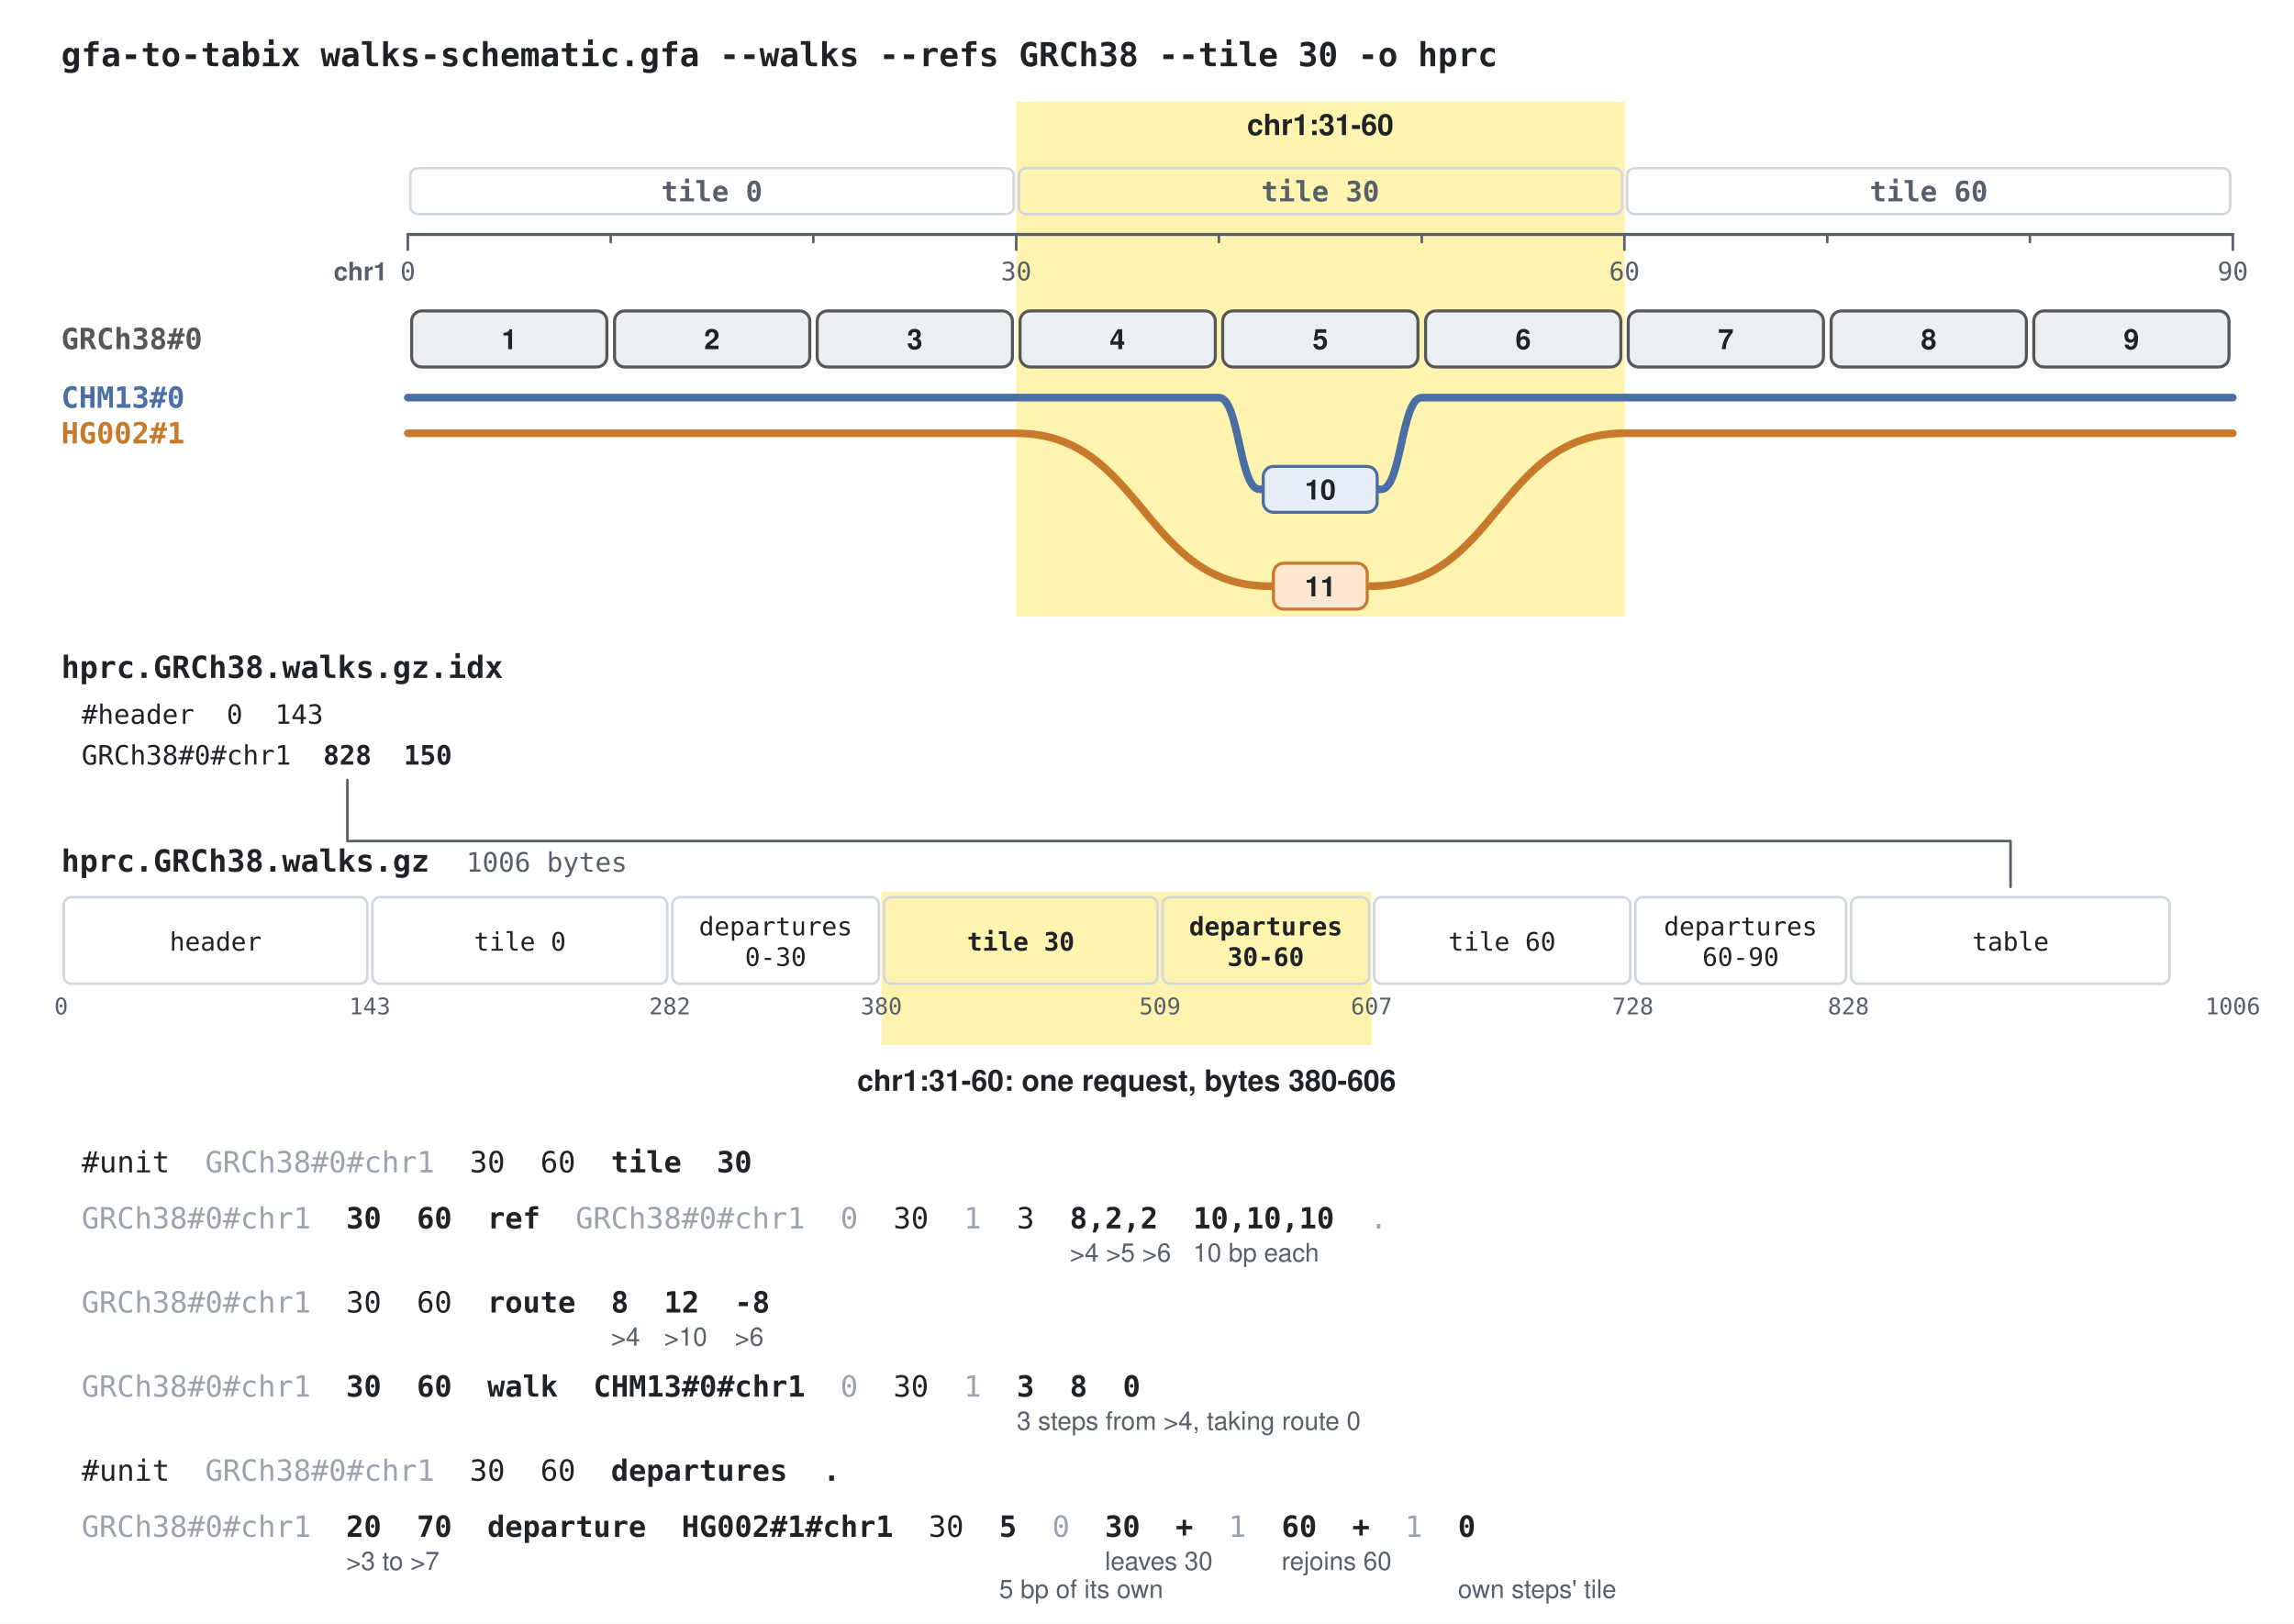
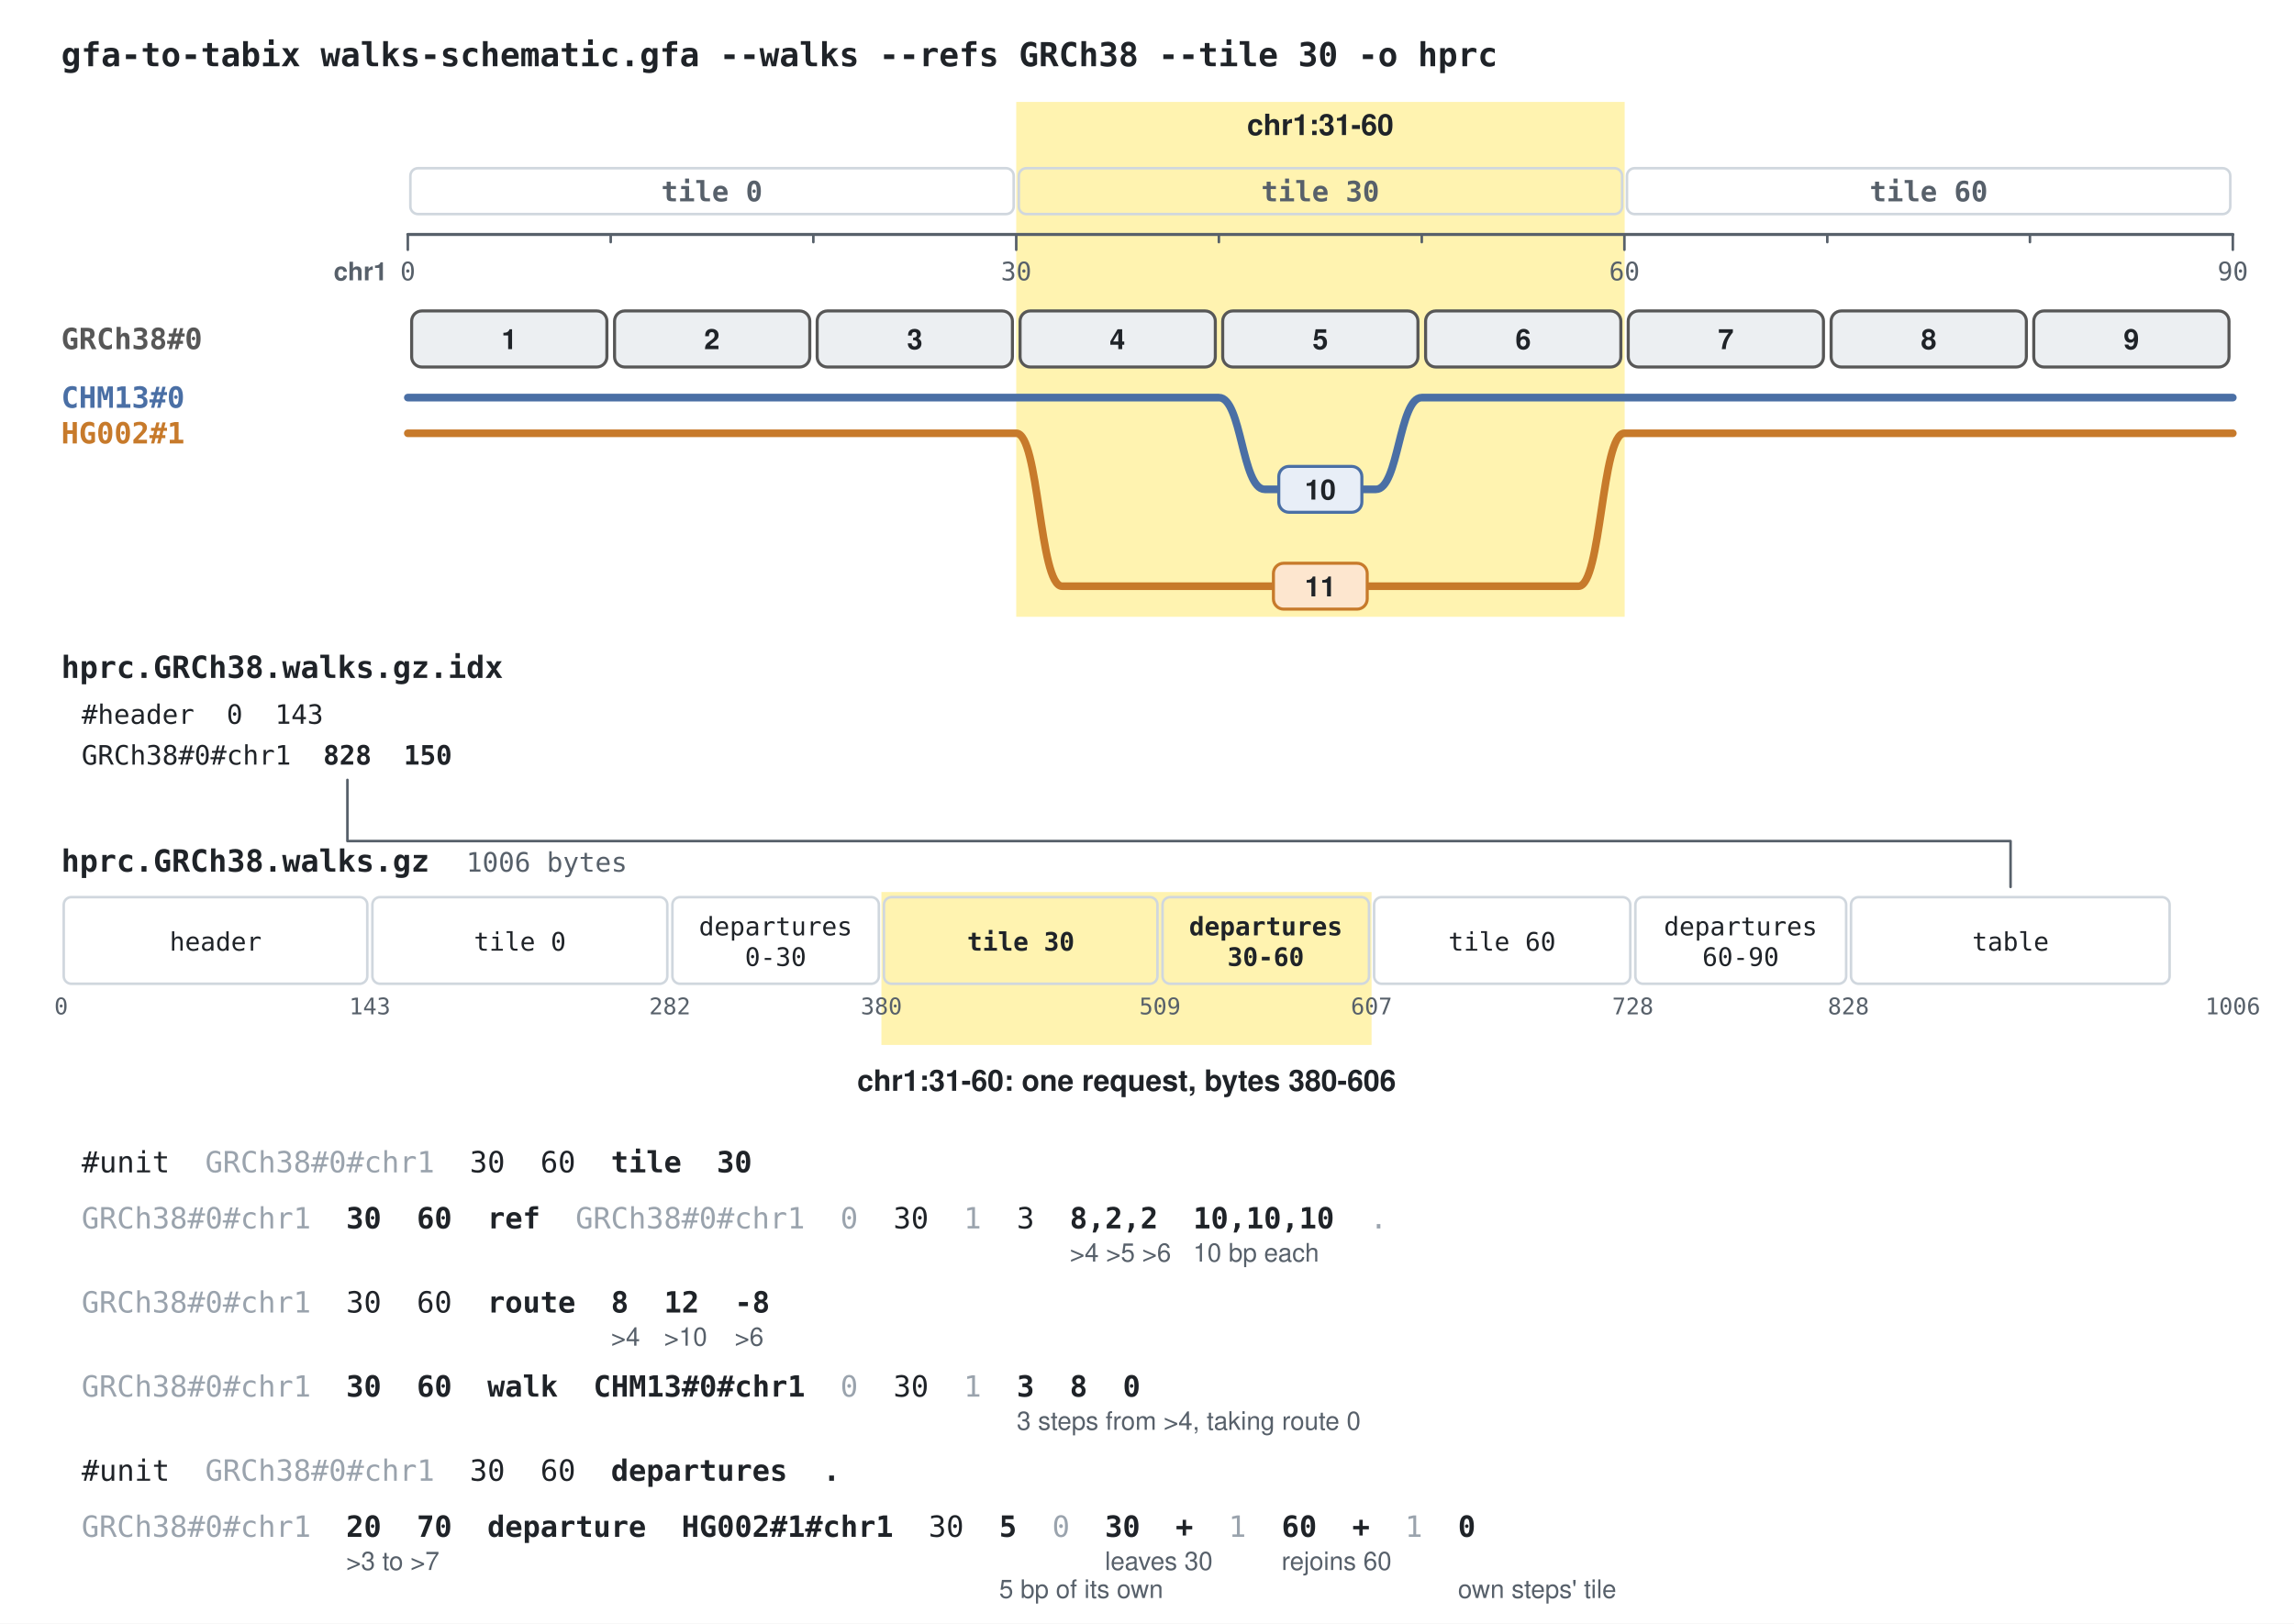
<svg xmlns="http://www.w3.org/2000/svg" width="900" height="637" viewBox="0 0 900 637" font-family="Helvetica, Arial, sans-serif">
  <rect width="900" height="637" fill="white" />
  <text x="24.0" y="26.0" font-size="13" fill="#1f2328" font-weight="bold" font-family="Menlo, Consolas, DejaVu Sans Mono, monospace" xml:space="preserve">gfa-to-tabix walks-schematic.gfa --walks --refs GRCh38 --tile 30 -o hprc</text>
  <rect x="398.7" y="40.0" width="238.7" height="202.0" rx="0" fill="#fff3b0" />
  <text x="518.0" y="53.0" font-size="11.5" fill="#1f2328" font-weight="bold" font-family="Helvetica, Arial, sans-serif" text-anchor="middle" xml:space="preserve">chr1:31-60</text>
  <rect x="161.0" y="66.0" width="236.7" height="18.0" rx="3" fill="none" stroke="#d0d7de" stroke-width="1" />
  <text x="279.3" y="79.0" font-size="11" fill="#57606a" font-weight="bold" font-family="Menlo, Consolas, DejaVu Sans Mono, monospace" text-anchor="middle" xml:space="preserve">tile 0</text>
  <rect x="399.7" y="66.0" width="236.7" height="18.0" rx="3" fill="none" stroke="#d0d7de" stroke-width="1" />
  <text x="518.0" y="79.0" font-size="11" fill="#57606a" font-weight="bold" font-family="Menlo, Consolas, DejaVu Sans Mono, monospace" text-anchor="middle" xml:space="preserve">tile 30</text>
  <rect x="638.3" y="66.0" width="236.7" height="18.0" rx="3" fill="none" stroke="#d0d7de" stroke-width="1" />
  <text x="756.7" y="79.0" font-size="11" fill="#57606a" font-weight="bold" font-family="Menlo, Consolas, DejaVu Sans Mono, monospace" text-anchor="middle" xml:space="preserve">tile 60</text>
  <line x1="160.0" y1="92.0" x2="876.0" y2="92.0" stroke="#57606a" stroke-width="1.2" stroke-linecap="round" />
  <text x="152.0" y="110.0" font-size="10" fill="#57606a" font-weight="bold" font-family="Helvetica, Arial, sans-serif" text-anchor="end" xml:space="preserve">chr1</text>
  <line x1="160.0" y1="92.0" x2="160.0" y2="98.0" stroke="#57606a" stroke-width="1" stroke-linecap="round" />
  <text x="160.0" y="110.0" font-size="10" fill="#57606a" font-weight="normal" font-family="Menlo, Consolas, DejaVu Sans Mono, monospace" text-anchor="middle" xml:space="preserve">0</text>
  <line x1="239.6" y1="92.0" x2="239.6" y2="95.0" stroke="#57606a" stroke-width="1" stroke-linecap="round" />
  <line x1="319.1" y1="92.0" x2="319.1" y2="95.0" stroke="#57606a" stroke-width="1" stroke-linecap="round" />
  <line x1="398.7" y1="92.0" x2="398.7" y2="98.0" stroke="#57606a" stroke-width="1" stroke-linecap="round" />
  <text x="398.7" y="110.0" font-size="10" fill="#57606a" font-weight="normal" font-family="Menlo, Consolas, DejaVu Sans Mono, monospace" text-anchor="middle" xml:space="preserve">30</text>
  <line x1="478.2" y1="92.0" x2="478.2" y2="95.0" stroke="#57606a" stroke-width="1" stroke-linecap="round" />
  <line x1="557.8" y1="92.0" x2="557.8" y2="95.0" stroke="#57606a" stroke-width="1" stroke-linecap="round" />
  <line x1="637.3" y1="92.0" x2="637.3" y2="98.0" stroke="#57606a" stroke-width="1" stroke-linecap="round" />
  <text x="637.3" y="110.0" font-size="10" fill="#57606a" font-weight="normal" font-family="Menlo, Consolas, DejaVu Sans Mono, monospace" text-anchor="middle" xml:space="preserve">60</text>
  <line x1="716.9" y1="92.0" x2="716.9" y2="95.0" stroke="#57606a" stroke-width="1" stroke-linecap="round" />
  <line x1="796.4" y1="92.0" x2="796.4" y2="95.0" stroke="#57606a" stroke-width="1" stroke-linecap="round" />
  <line x1="876.0" y1="92.0" x2="876.0" y2="98.0" stroke="#57606a" stroke-width="1" stroke-linecap="round" />
  <text x="876.0" y="110.0" font-size="10" fill="#57606a" font-weight="normal" font-family="Menlo, Consolas, DejaVu Sans Mono, monospace" text-anchor="middle" xml:space="preserve">90</text>
  <rect x="161.5" y="122.0" width="76.6" height="22.0" rx="4" fill="#eceff2" stroke="#575757" stroke-width="1.2" />
  <text x="199.8" y="137.0" font-size="11" fill="#1f2328" font-weight="bold" font-family="Helvetica, Arial, sans-serif" text-anchor="middle" xml:space="preserve">1</text>
  <rect x="241.1" y="122.0" width="76.6" height="22.0" rx="4" fill="#eceff2" stroke="#575757" stroke-width="1.2" />
  <text x="279.3" y="137.0" font-size="11" fill="#1f2328" font-weight="bold" font-family="Helvetica, Arial, sans-serif" text-anchor="middle" xml:space="preserve">2</text>
  <rect x="320.6" y="122.0" width="76.6" height="22.0" rx="4" fill="#eceff2" stroke="#575757" stroke-width="1.2" />
  <text x="358.9" y="137.0" font-size="11" fill="#1f2328" font-weight="bold" font-family="Helvetica, Arial, sans-serif" text-anchor="middle" xml:space="preserve">3</text>
  <rect x="400.2" y="122.0" width="76.6" height="22.0" rx="4" fill="#eceff2" stroke="#575757" stroke-width="1.2" />
  <text x="438.4" y="137.0" font-size="11" fill="#1f2328" font-weight="bold" font-family="Helvetica, Arial, sans-serif" text-anchor="middle" xml:space="preserve">4</text>
  <rect x="479.7" y="122.0" width="76.6" height="22.0" rx="4" fill="#eceff2" stroke="#575757" stroke-width="1.2" />
  <text x="518.0" y="137.0" font-size="11" fill="#1f2328" font-weight="bold" font-family="Helvetica, Arial, sans-serif" text-anchor="middle" xml:space="preserve">5</text>
  <rect x="559.3" y="122.0" width="76.6" height="22.0" rx="4" fill="#eceff2" stroke="#575757" stroke-width="1.2" />
  <text x="597.6" y="137.0" font-size="11" fill="#1f2328" font-weight="bold" font-family="Helvetica, Arial, sans-serif" text-anchor="middle" xml:space="preserve">6</text>
  <rect x="638.8" y="122.0" width="76.6" height="22.0" rx="4" fill="#eceff2" stroke="#575757" stroke-width="1.2" />
  <text x="677.1" y="137.0" font-size="11" fill="#1f2328" font-weight="bold" font-family="Helvetica, Arial, sans-serif" text-anchor="middle" xml:space="preserve">7</text>
  <rect x="718.4" y="122.0" width="76.6" height="22.0" rx="4" fill="#eceff2" stroke="#575757" stroke-width="1.2" />
  <text x="756.7" y="137.0" font-size="11" fill="#1f2328" font-weight="bold" font-family="Helvetica, Arial, sans-serif" text-anchor="middle" xml:space="preserve">8</text>
  <rect x="797.9" y="122.0" width="76.6" height="22.0" rx="4" fill="#eceff2" stroke="#575757" stroke-width="1.2" />
  <text x="836.2" y="137.0" font-size="11" fill="#1f2328" font-weight="bold" font-family="Helvetica, Arial, sans-serif" text-anchor="middle" xml:space="preserve">9</text>
  <text x="24.0" y="137.0" font-size="11.5" fill="#575757" font-weight="bold" font-family="Menlo, Consolas, DejaVu Sans Mono, monospace" xml:space="preserve">GRCh38#0</text>
-   <path d="M160.0,156.0 L478.2,156.0 C486.2,156.0 486.2,192.0 494.1,192.0 L541.9,192.0 C549.8,192.0 549.8,156.0 557.8,156.0 L876.0,156.0" fill="none" stroke="#4a6fa5" stroke-width="3" stroke-linecap="round" stroke-linejoin="round" />
-   <rect x="495.6" y="183.0" width="44.7" height="18.0" rx="4" fill="#e8eef7" stroke="#4a6fa5" stroke-width="1.2" />
+   <path d="M160.0,156.0 L478.2,156.0 C487.2,156.0 487.2,192.0 496.2,192.0 L539.8,192.0 C548.8,192.0 548.8,156.0 557.8,156.0 L876.0,156.0" fill="none" stroke="#4a6fa5" stroke-width="3" stroke-linecap="round" stroke-linejoin="round" />
+   <rect x="501.7" y="183.0" width="32.6" height="18.0" rx="4" fill="#e8eef7" stroke="#4a6fa5" stroke-width="1.2" />
  <text x="518.0" y="196.0" font-size="11" fill="#1f2328" font-weight="bold" font-family="Helvetica, Arial, sans-serif" text-anchor="middle" xml:space="preserve">10</text>
  <text x="24.0" y="160.0" font-size="11.5" fill="#4a6fa5" font-weight="bold" font-family="Menlo, Consolas, DejaVu Sans Mono, monospace" xml:space="preserve">CHM13#0</text>
-   <path d="M160.0,170.0 L398.7,170.0 C448.4,170.0 448.4,230.0 498.1,230.0 L537.9,230.0 C587.6,230.0 587.6,170.0 637.3,170.0 L876.0,170.0" fill="none" stroke="#c77a2b" stroke-width="3" stroke-linecap="round" stroke-linejoin="round" />
+   <path d="M160.0,170.0 L398.7,170.0 C407.7,170.0 407.7,230.0 416.7,230.0 L619.3,230.0 C628.3,230.0 628.3,170.0 637.3,170.0 L876.0,170.0" fill="none" stroke="#c77a2b" stroke-width="3" stroke-linecap="round" stroke-linejoin="round" />
  <rect x="499.6" y="221.0" width="36.8" height="18.0" rx="4" fill="#fde6cf" stroke="#c77a2b" stroke-width="1.2" />
  <text x="518.0" y="234.0" font-size="11" fill="#1f2328" font-weight="bold" font-family="Helvetica, Arial, sans-serif" text-anchor="middle" xml:space="preserve">11</text>
  <text x="24.0" y="174.0" font-size="11.5" fill="#c77a2b" font-weight="bold" font-family="Menlo, Consolas, DejaVu Sans Mono, monospace" xml:space="preserve">HG002#1</text>
  <text x="24.0" y="266.0" font-size="12" fill="#1f2328" font-weight="bold" font-family="Menlo, Consolas, DejaVu Sans Mono, monospace" xml:space="preserve">hprc.GRCh38.walks.gz.idx</text>
  <text x="32.0" y="284.0" font-size="10.5" fill="#1f2328" font-weight="normal" font-family="Menlo, Consolas, DejaVu Sans Mono, monospace" xml:space="preserve">#header</text>
  <text x="88.9" y="284.0" font-size="10.5" fill="#1f2328" font-weight="normal" font-family="Menlo, Consolas, DejaVu Sans Mono, monospace" xml:space="preserve">0</text>
  <text x="107.9" y="284.0" font-size="10.5" fill="#1f2328" font-weight="normal" font-family="Menlo, Consolas, DejaVu Sans Mono, monospace" xml:space="preserve">143</text>
  <text x="32.0" y="300.0" font-size="10.5" fill="#1f2328" font-weight="normal" font-family="Menlo, Consolas, DejaVu Sans Mono, monospace" xml:space="preserve">GRCh38#0#chr1</text>
  <text x="126.8" y="300.0" font-size="10.5" fill="#1f2328" font-weight="bold" font-family="Menlo, Consolas, DejaVu Sans Mono, monospace" xml:space="preserve">828</text>
  <text x="158.4" y="300.0" font-size="10.5" fill="#1f2328" font-weight="bold" font-family="Menlo, Consolas, DejaVu Sans Mono, monospace" xml:space="preserve">150</text>
  <text x="24.0" y="342.0" font-size="12" fill="#1f2328" font-weight="bold" font-family="Menlo, Consolas, DejaVu Sans Mono, monospace" xml:space="preserve">hprc.GRCh38.walks.gz</text>
  <text x="182.9" y="342.0" font-size="10.5" fill="#57606a" font-weight="normal" font-family="Menlo, Consolas, DejaVu Sans Mono, monospace" xml:space="preserve">1006 bytes</text>
  <rect x="345.8" y="350.0" width="192.3" height="60.0" rx="0" fill="#fff3b0" />
  <rect x="25.0" y="352.0" width="119.1" height="34.0" rx="3" fill="none" stroke="#d0d7de" stroke-width="1" />
  <text x="84.6" y="373.0" font-size="10" fill="#1f2328" font-weight="normal" font-family="Menlo, Consolas, DejaVu Sans Mono, monospace" text-anchor="middle" xml:space="preserve">header</text>
  <text x="84.6" y="379.0" font-size="10" fill="#1f2328" font-weight="normal" font-family="Menlo, Consolas, DejaVu Sans Mono, monospace" text-anchor="middle" xml:space="preserve" />
  <text x="24.0" y="398.0" font-size="9" fill="#57606a" font-weight="normal" font-family="Menlo, Consolas, DejaVu Sans Mono, monospace" text-anchor="middle" xml:space="preserve">0</text>
  <rect x="146.1" y="352.0" width="115.7" height="34.0" rx="3" fill="none" stroke="#d0d7de" stroke-width="1" />
  <text x="204.0" y="373.0" font-size="10" fill="#1f2328" font-weight="normal" font-family="Menlo, Consolas, DejaVu Sans Mono, monospace" text-anchor="middle" xml:space="preserve">tile 0</text>
  <text x="204.0" y="379.0" font-size="10" fill="#1f2328" font-weight="normal" font-family="Menlo, Consolas, DejaVu Sans Mono, monospace" text-anchor="middle" xml:space="preserve" />
  <text x="145.1" y="398.0" font-size="9" fill="#57606a" font-weight="normal" font-family="Menlo, Consolas, DejaVu Sans Mono, monospace" text-anchor="middle" xml:space="preserve">143</text>
  <rect x="263.8" y="352.0" width="81.0" height="34.0" rx="3" fill="none" stroke="#d0d7de" stroke-width="1" />
  <text x="304.3" y="367.0" font-size="10" fill="#1f2328" font-weight="normal" font-family="Menlo, Consolas, DejaVu Sans Mono, monospace" text-anchor="middle" xml:space="preserve">departures</text>
  <text x="304.3" y="379.0" font-size="10" fill="#1f2328" font-weight="normal" font-family="Menlo, Consolas, DejaVu Sans Mono, monospace" text-anchor="middle" xml:space="preserve">0-30</text>
  <text x="262.8" y="398.0" font-size="9" fill="#57606a" font-weight="normal" font-family="Menlo, Consolas, DejaVu Sans Mono, monospace" text-anchor="middle" xml:space="preserve">282</text>
  <rect x="346.8" y="352.0" width="107.3" height="34.0" rx="3" fill="none" stroke="#d0d7de" stroke-width="1" />
  <text x="400.5" y="373.0" font-size="10" fill="#1f2328" font-weight="bold" font-family="Menlo, Consolas, DejaVu Sans Mono, monospace" text-anchor="middle" xml:space="preserve">tile 30</text>
  <text x="400.5" y="379.0" font-size="10" fill="#1f2328" font-weight="bold" font-family="Menlo, Consolas, DejaVu Sans Mono, monospace" text-anchor="middle" xml:space="preserve" />
  <text x="345.8" y="398.0" font-size="9" fill="#57606a" font-weight="normal" font-family="Menlo, Consolas, DejaVu Sans Mono, monospace" text-anchor="middle" xml:space="preserve">380</text>
  <rect x="456.1" y="352.0" width="81.0" height="34.0" rx="3" fill="none" stroke="#d0d7de" stroke-width="1" />
  <text x="496.6" y="367.0" font-size="10" fill="#1f2328" font-weight="bold" font-family="Menlo, Consolas, DejaVu Sans Mono, monospace" text-anchor="middle" xml:space="preserve">departures</text>
  <text x="496.6" y="379.0" font-size="10" fill="#1f2328" font-weight="bold" font-family="Menlo, Consolas, DejaVu Sans Mono, monospace" text-anchor="middle" xml:space="preserve">30-60</text>
  <text x="455.1" y="398.0" font-size="9" fill="#57606a" font-weight="normal" font-family="Menlo, Consolas, DejaVu Sans Mono, monospace" text-anchor="middle" xml:space="preserve">509</text>
  <rect x="539.1" y="352.0" width="100.5" height="34.0" rx="3" fill="none" stroke="#d0d7de" stroke-width="1" />
  <text x="589.3" y="373.0" font-size="10" fill="#1f2328" font-weight="normal" font-family="Menlo, Consolas, DejaVu Sans Mono, monospace" text-anchor="middle" xml:space="preserve">tile 60</text>
  <text x="589.3" y="379.0" font-size="10" fill="#1f2328" font-weight="normal" font-family="Menlo, Consolas, DejaVu Sans Mono, monospace" text-anchor="middle" xml:space="preserve" />
  <text x="538.1" y="398.0" font-size="9" fill="#57606a" font-weight="normal" font-family="Menlo, Consolas, DejaVu Sans Mono, monospace" text-anchor="middle" xml:space="preserve">607</text>
  <rect x="641.6" y="352.0" width="82.7" height="34.0" rx="3" fill="none" stroke="#d0d7de" stroke-width="1" />
  <text x="682.9" y="367.0" font-size="10" fill="#1f2328" font-weight="normal" font-family="Menlo, Consolas, DejaVu Sans Mono, monospace" text-anchor="middle" xml:space="preserve">departures</text>
  <text x="682.9" y="379.0" font-size="10" fill="#1f2328" font-weight="normal" font-family="Menlo, Consolas, DejaVu Sans Mono, monospace" text-anchor="middle" xml:space="preserve">60-90</text>
  <text x="640.6" y="398.0" font-size="9" fill="#57606a" font-weight="normal" font-family="Menlo, Consolas, DejaVu Sans Mono, monospace" text-anchor="middle" xml:space="preserve">728</text>
  <rect x="726.2" y="352.0" width="125.0" height="34.0" rx="3" fill="none" stroke="#d0d7de" stroke-width="1" />
  <text x="788.8" y="373.0" font-size="10" fill="#1f2328" font-weight="normal" font-family="Menlo, Consolas, DejaVu Sans Mono, monospace" text-anchor="middle" xml:space="preserve">table</text>
  <text x="788.8" y="379.0" font-size="10" fill="#1f2328" font-weight="normal" font-family="Menlo, Consolas, DejaVu Sans Mono, monospace" text-anchor="middle" xml:space="preserve" />
  <text x="725.2" y="398.0" font-size="9" fill="#57606a" font-weight="normal" font-family="Menlo, Consolas, DejaVu Sans Mono, monospace" text-anchor="middle" xml:space="preserve">828</text>
  <text x="876.0" y="398.0" font-size="9" fill="#57606a" font-weight="normal" font-family="Menlo, Consolas, DejaVu Sans Mono, monospace" text-anchor="middle" xml:space="preserve">1006</text>
  <path d="M136.3,306.0 V330.0 H788.8 V348.0" fill="none" stroke="#57606a" stroke-width="1" stroke-linecap="round" stroke-linejoin="round" />
  <text x="442.0" y="428.0" font-size="11.5" fill="#1f2328" font-weight="bold" font-family="Helvetica, Arial, sans-serif" text-anchor="middle" xml:space="preserve">chr1:31-60: one request, bytes 380-606</text>
  <text x="32.0" y="460.0" font-size="11.5" fill="#1f2328" font-weight="normal" font-family="Menlo, Consolas, DejaVu Sans Mono, monospace" xml:space="preserve">#unit</text>
  <text x="80.5" y="460.0" font-size="11.5" fill="#9aa3ad" font-weight="normal" font-family="Menlo, Consolas, DejaVu Sans Mono, monospace" xml:space="preserve">GRCh38#0#chr1</text>
  <text x="184.3" y="460.0" font-size="11.5" fill="#1f2328" font-weight="normal" font-family="Menlo, Consolas, DejaVu Sans Mono, monospace" xml:space="preserve">30</text>
  <text x="212.0" y="460.0" font-size="11.5" fill="#1f2328" font-weight="normal" font-family="Menlo, Consolas, DejaVu Sans Mono, monospace" xml:space="preserve">60</text>
  <text x="239.7" y="460.0" font-size="11.5" fill="#1f2328" font-weight="bold" font-family="Menlo, Consolas, DejaVu Sans Mono, monospace" xml:space="preserve">tile</text>
  <text x="281.2" y="460.0" font-size="11.5" fill="#1f2328" font-weight="bold" font-family="Menlo, Consolas, DejaVu Sans Mono, monospace" xml:space="preserve">30</text>
  <text x="32.0" y="482.0" font-size="11.5" fill="#9aa3ad" font-weight="normal" font-family="Menlo, Consolas, DejaVu Sans Mono, monospace" xml:space="preserve">GRCh38#0#chr1</text>
  <text x="135.8" y="482.0" font-size="11.5" fill="#1f2328" font-weight="bold" font-family="Menlo, Consolas, DejaVu Sans Mono, monospace" xml:space="preserve">30</text>
  <text x="163.5" y="482.0" font-size="11.5" fill="#1f2328" font-weight="bold" font-family="Menlo, Consolas, DejaVu Sans Mono, monospace" xml:space="preserve">60</text>
  <text x="191.2" y="482.0" font-size="11.5" fill="#1f2328" font-weight="bold" font-family="Menlo, Consolas, DejaVu Sans Mono, monospace" xml:space="preserve">ref</text>
  <text x="225.8" y="482.0" font-size="11.5" fill="#9aa3ad" font-weight="normal" font-family="Menlo, Consolas, DejaVu Sans Mono, monospace" xml:space="preserve">GRCh38#0#chr1</text>
  <text x="329.7" y="482.0" font-size="11.5" fill="#9aa3ad" font-weight="normal" font-family="Menlo, Consolas, DejaVu Sans Mono, monospace" xml:space="preserve">0</text>
  <text x="350.5" y="482.0" font-size="11.5" fill="#1f2328" font-weight="normal" font-family="Menlo, Consolas, DejaVu Sans Mono, monospace" xml:space="preserve">30</text>
  <text x="378.1" y="482.0" font-size="11.5" fill="#9aa3ad" font-weight="normal" font-family="Menlo, Consolas, DejaVu Sans Mono, monospace" xml:space="preserve">1</text>
  <text x="398.9" y="482.0" font-size="11.5" fill="#1f2328" font-weight="normal" font-family="Menlo, Consolas, DejaVu Sans Mono, monospace" xml:space="preserve">3</text>
  <text x="419.7" y="482.0" font-size="11.5" fill="#1f2328" font-weight="bold" font-family="Menlo, Consolas, DejaVu Sans Mono, monospace" xml:space="preserve">8,2,2</text>
  <text x="468.1" y="482.0" font-size="11.5" fill="#1f2328" font-weight="bold" font-family="Menlo, Consolas, DejaVu Sans Mono, monospace" xml:space="preserve">10,10,10</text>
  <text x="537.4" y="482.0" font-size="11.5" fill="#9aa3ad" font-weight="normal" font-family="Menlo, Consolas, DejaVu Sans Mono, monospace" xml:space="preserve">.</text>
  <text x="419.7" y="495.0" font-size="10" fill="#57606a" font-weight="normal" font-family="Helvetica, Arial, sans-serif" xml:space="preserve">&gt;4 &gt;5 &gt;6</text>
  <text x="468.1" y="495.0" font-size="10" fill="#57606a" font-weight="normal" font-family="Helvetica, Arial, sans-serif" xml:space="preserve">10 bp each</text>
  <text x="32.0" y="515.0" font-size="11.5" fill="#9aa3ad" font-weight="normal" font-family="Menlo, Consolas, DejaVu Sans Mono, monospace" xml:space="preserve">GRCh38#0#chr1</text>
  <text x="135.8" y="515.0" font-size="11.5" fill="#1f2328" font-weight="normal" font-family="Menlo, Consolas, DejaVu Sans Mono, monospace" xml:space="preserve">30</text>
  <text x="163.5" y="515.0" font-size="11.5" fill="#1f2328" font-weight="normal" font-family="Menlo, Consolas, DejaVu Sans Mono, monospace" xml:space="preserve">60</text>
  <text x="191.2" y="515.0" font-size="11.5" fill="#1f2328" font-weight="bold" font-family="Menlo, Consolas, DejaVu Sans Mono, monospace" xml:space="preserve">route</text>
  <text x="239.7" y="515.0" font-size="11.5" fill="#1f2328" font-weight="bold" font-family="Menlo, Consolas, DejaVu Sans Mono, monospace" xml:space="preserve">8</text>
  <text x="260.5" y="515.0" font-size="11.5" fill="#1f2328" font-weight="bold" font-family="Menlo, Consolas, DejaVu Sans Mono, monospace" xml:space="preserve">12</text>
  <text x="288.2" y="515.0" font-size="11.5" fill="#1f2328" font-weight="bold" font-family="Menlo, Consolas, DejaVu Sans Mono, monospace" xml:space="preserve">-8</text>
  <text x="239.7" y="528.0" font-size="10" fill="#57606a" font-weight="normal" font-family="Helvetica, Arial, sans-serif" xml:space="preserve">&gt;4</text>
  <text x="260.5" y="528.0" font-size="10" fill="#57606a" font-weight="normal" font-family="Helvetica, Arial, sans-serif" xml:space="preserve">&gt;10</text>
  <text x="288.2" y="528.0" font-size="10" fill="#57606a" font-weight="normal" font-family="Helvetica, Arial, sans-serif" xml:space="preserve">&gt;6</text>
  <text x="32.0" y="548.0" font-size="11.5" fill="#9aa3ad" font-weight="normal" font-family="Menlo, Consolas, DejaVu Sans Mono, monospace" xml:space="preserve">GRCh38#0#chr1</text>
  <text x="135.8" y="548.0" font-size="11.5" fill="#1f2328" font-weight="bold" font-family="Menlo, Consolas, DejaVu Sans Mono, monospace" xml:space="preserve">30</text>
  <text x="163.5" y="548.0" font-size="11.5" fill="#1f2328" font-weight="bold" font-family="Menlo, Consolas, DejaVu Sans Mono, monospace" xml:space="preserve">60</text>
  <text x="191.2" y="548.0" font-size="11.5" fill="#1f2328" font-weight="bold" font-family="Menlo, Consolas, DejaVu Sans Mono, monospace" xml:space="preserve">walk</text>
  <text x="232.8" y="548.0" font-size="11.5" fill="#1f2328" font-weight="bold" font-family="Menlo, Consolas, DejaVu Sans Mono, monospace" xml:space="preserve">CHM13#0#chr1</text>
  <text x="329.7" y="548.0" font-size="11.5" fill="#9aa3ad" font-weight="normal" font-family="Menlo, Consolas, DejaVu Sans Mono, monospace" xml:space="preserve">0</text>
  <text x="350.5" y="548.0" font-size="11.5" fill="#1f2328" font-weight="normal" font-family="Menlo, Consolas, DejaVu Sans Mono, monospace" xml:space="preserve">30</text>
  <text x="378.1" y="548.0" font-size="11.5" fill="#9aa3ad" font-weight="normal" font-family="Menlo, Consolas, DejaVu Sans Mono, monospace" xml:space="preserve">1</text>
  <text x="398.9" y="548.0" font-size="11.5" fill="#1f2328" font-weight="bold" font-family="Menlo, Consolas, DejaVu Sans Mono, monospace" xml:space="preserve">3</text>
  <text x="419.7" y="548.0" font-size="11.5" fill="#1f2328" font-weight="bold" font-family="Menlo, Consolas, DejaVu Sans Mono, monospace" xml:space="preserve">8</text>
  <text x="440.5" y="548.0" font-size="11.5" fill="#1f2328" font-weight="bold" font-family="Menlo, Consolas, DejaVu Sans Mono, monospace" xml:space="preserve">0</text>
  <text x="398.9" y="561.0" font-size="10" fill="#57606a" font-weight="normal" font-family="Helvetica, Arial, sans-serif" xml:space="preserve">3 steps from &gt;4, taking route 0</text>
  <text x="32.0" y="581.0" font-size="11.5" fill="#1f2328" font-weight="normal" font-family="Menlo, Consolas, DejaVu Sans Mono, monospace" xml:space="preserve">#unit</text>
  <text x="80.5" y="581.0" font-size="11.5" fill="#9aa3ad" font-weight="normal" font-family="Menlo, Consolas, DejaVu Sans Mono, monospace" xml:space="preserve">GRCh38#0#chr1</text>
  <text x="184.3" y="581.0" font-size="11.5" fill="#1f2328" font-weight="normal" font-family="Menlo, Consolas, DejaVu Sans Mono, monospace" xml:space="preserve">30</text>
  <text x="212.0" y="581.0" font-size="11.5" fill="#1f2328" font-weight="normal" font-family="Menlo, Consolas, DejaVu Sans Mono, monospace" xml:space="preserve">60</text>
  <text x="239.7" y="581.0" font-size="11.5" fill="#1f2328" font-weight="bold" font-family="Menlo, Consolas, DejaVu Sans Mono, monospace" xml:space="preserve">departures</text>
  <text x="322.8" y="581.0" font-size="11.5" fill="#1f2328" font-weight="bold" font-family="Menlo, Consolas, DejaVu Sans Mono, monospace" xml:space="preserve">.</text>
  <text x="32.0" y="603.0" font-size="11.5" fill="#9aa3ad" font-weight="normal" font-family="Menlo, Consolas, DejaVu Sans Mono, monospace" xml:space="preserve">GRCh38#0#chr1</text>
  <text x="135.8" y="603.0" font-size="11.5" fill="#1f2328" font-weight="bold" font-family="Menlo, Consolas, DejaVu Sans Mono, monospace" xml:space="preserve">20</text>
  <text x="163.5" y="603.0" font-size="11.5" fill="#1f2328" font-weight="bold" font-family="Menlo, Consolas, DejaVu Sans Mono, monospace" xml:space="preserve">70</text>
  <text x="191.2" y="603.0" font-size="11.5" fill="#1f2328" font-weight="bold" font-family="Menlo, Consolas, DejaVu Sans Mono, monospace" xml:space="preserve">departure</text>
  <text x="267.4" y="603.0" font-size="11.5" fill="#1f2328" font-weight="bold" font-family="Menlo, Consolas, DejaVu Sans Mono, monospace" xml:space="preserve">HG002#1#chr1</text>
  <text x="364.3" y="603.0" font-size="11.5" fill="#1f2328" font-weight="normal" font-family="Menlo, Consolas, DejaVu Sans Mono, monospace" xml:space="preserve">30</text>
  <text x="392.0" y="603.0" font-size="11.5" fill="#1f2328" font-weight="bold" font-family="Menlo, Consolas, DejaVu Sans Mono, monospace" xml:space="preserve">5</text>
  <text x="412.8" y="603.0" font-size="11.5" fill="#9aa3ad" font-weight="normal" font-family="Menlo, Consolas, DejaVu Sans Mono, monospace" xml:space="preserve">0</text>
  <text x="433.5" y="603.0" font-size="11.5" fill="#1f2328" font-weight="bold" font-family="Menlo, Consolas, DejaVu Sans Mono, monospace" xml:space="preserve">30</text>
  <text x="461.2" y="603.0" font-size="11.5" fill="#1f2328" font-weight="bold" font-family="Menlo, Consolas, DejaVu Sans Mono, monospace" xml:space="preserve">+</text>
  <text x="482.0" y="603.0" font-size="11.5" fill="#9aa3ad" font-weight="normal" font-family="Menlo, Consolas, DejaVu Sans Mono, monospace" xml:space="preserve">1</text>
  <text x="502.8" y="603.0" font-size="11.5" fill="#1f2328" font-weight="bold" font-family="Menlo, Consolas, DejaVu Sans Mono, monospace" xml:space="preserve">60</text>
  <text x="530.5" y="603.0" font-size="11.5" fill="#1f2328" font-weight="bold" font-family="Menlo, Consolas, DejaVu Sans Mono, monospace" xml:space="preserve">+</text>
  <text x="551.2" y="603.0" font-size="11.5" fill="#9aa3ad" font-weight="normal" font-family="Menlo, Consolas, DejaVu Sans Mono, monospace" xml:space="preserve">1</text>
  <text x="572.0" y="603.0" font-size="11.5" fill="#1f2328" font-weight="bold" font-family="Menlo, Consolas, DejaVu Sans Mono, monospace" xml:space="preserve">0</text>
  <text x="135.8" y="616.0" font-size="10" fill="#57606a" font-weight="normal" font-family="Helvetica, Arial, sans-serif" xml:space="preserve">&gt;3 to &gt;7</text>
  <text x="392.0" y="627.0" font-size="10" fill="#57606a" font-weight="normal" font-family="Helvetica, Arial, sans-serif" xml:space="preserve">5 bp of its own</text>
  <text x="433.5" y="616.0" font-size="10" fill="#57606a" font-weight="normal" font-family="Helvetica, Arial, sans-serif" xml:space="preserve">leaves 30</text>
  <text x="502.8" y="616.0" font-size="10" fill="#57606a" font-weight="normal" font-family="Helvetica, Arial, sans-serif" xml:space="preserve">rejoins 60</text>
  <text x="572.0" y="627.0" font-size="10" fill="#57606a" font-weight="normal" font-family="Helvetica, Arial, sans-serif" xml:space="preserve">own steps' tile</text>
</svg>
